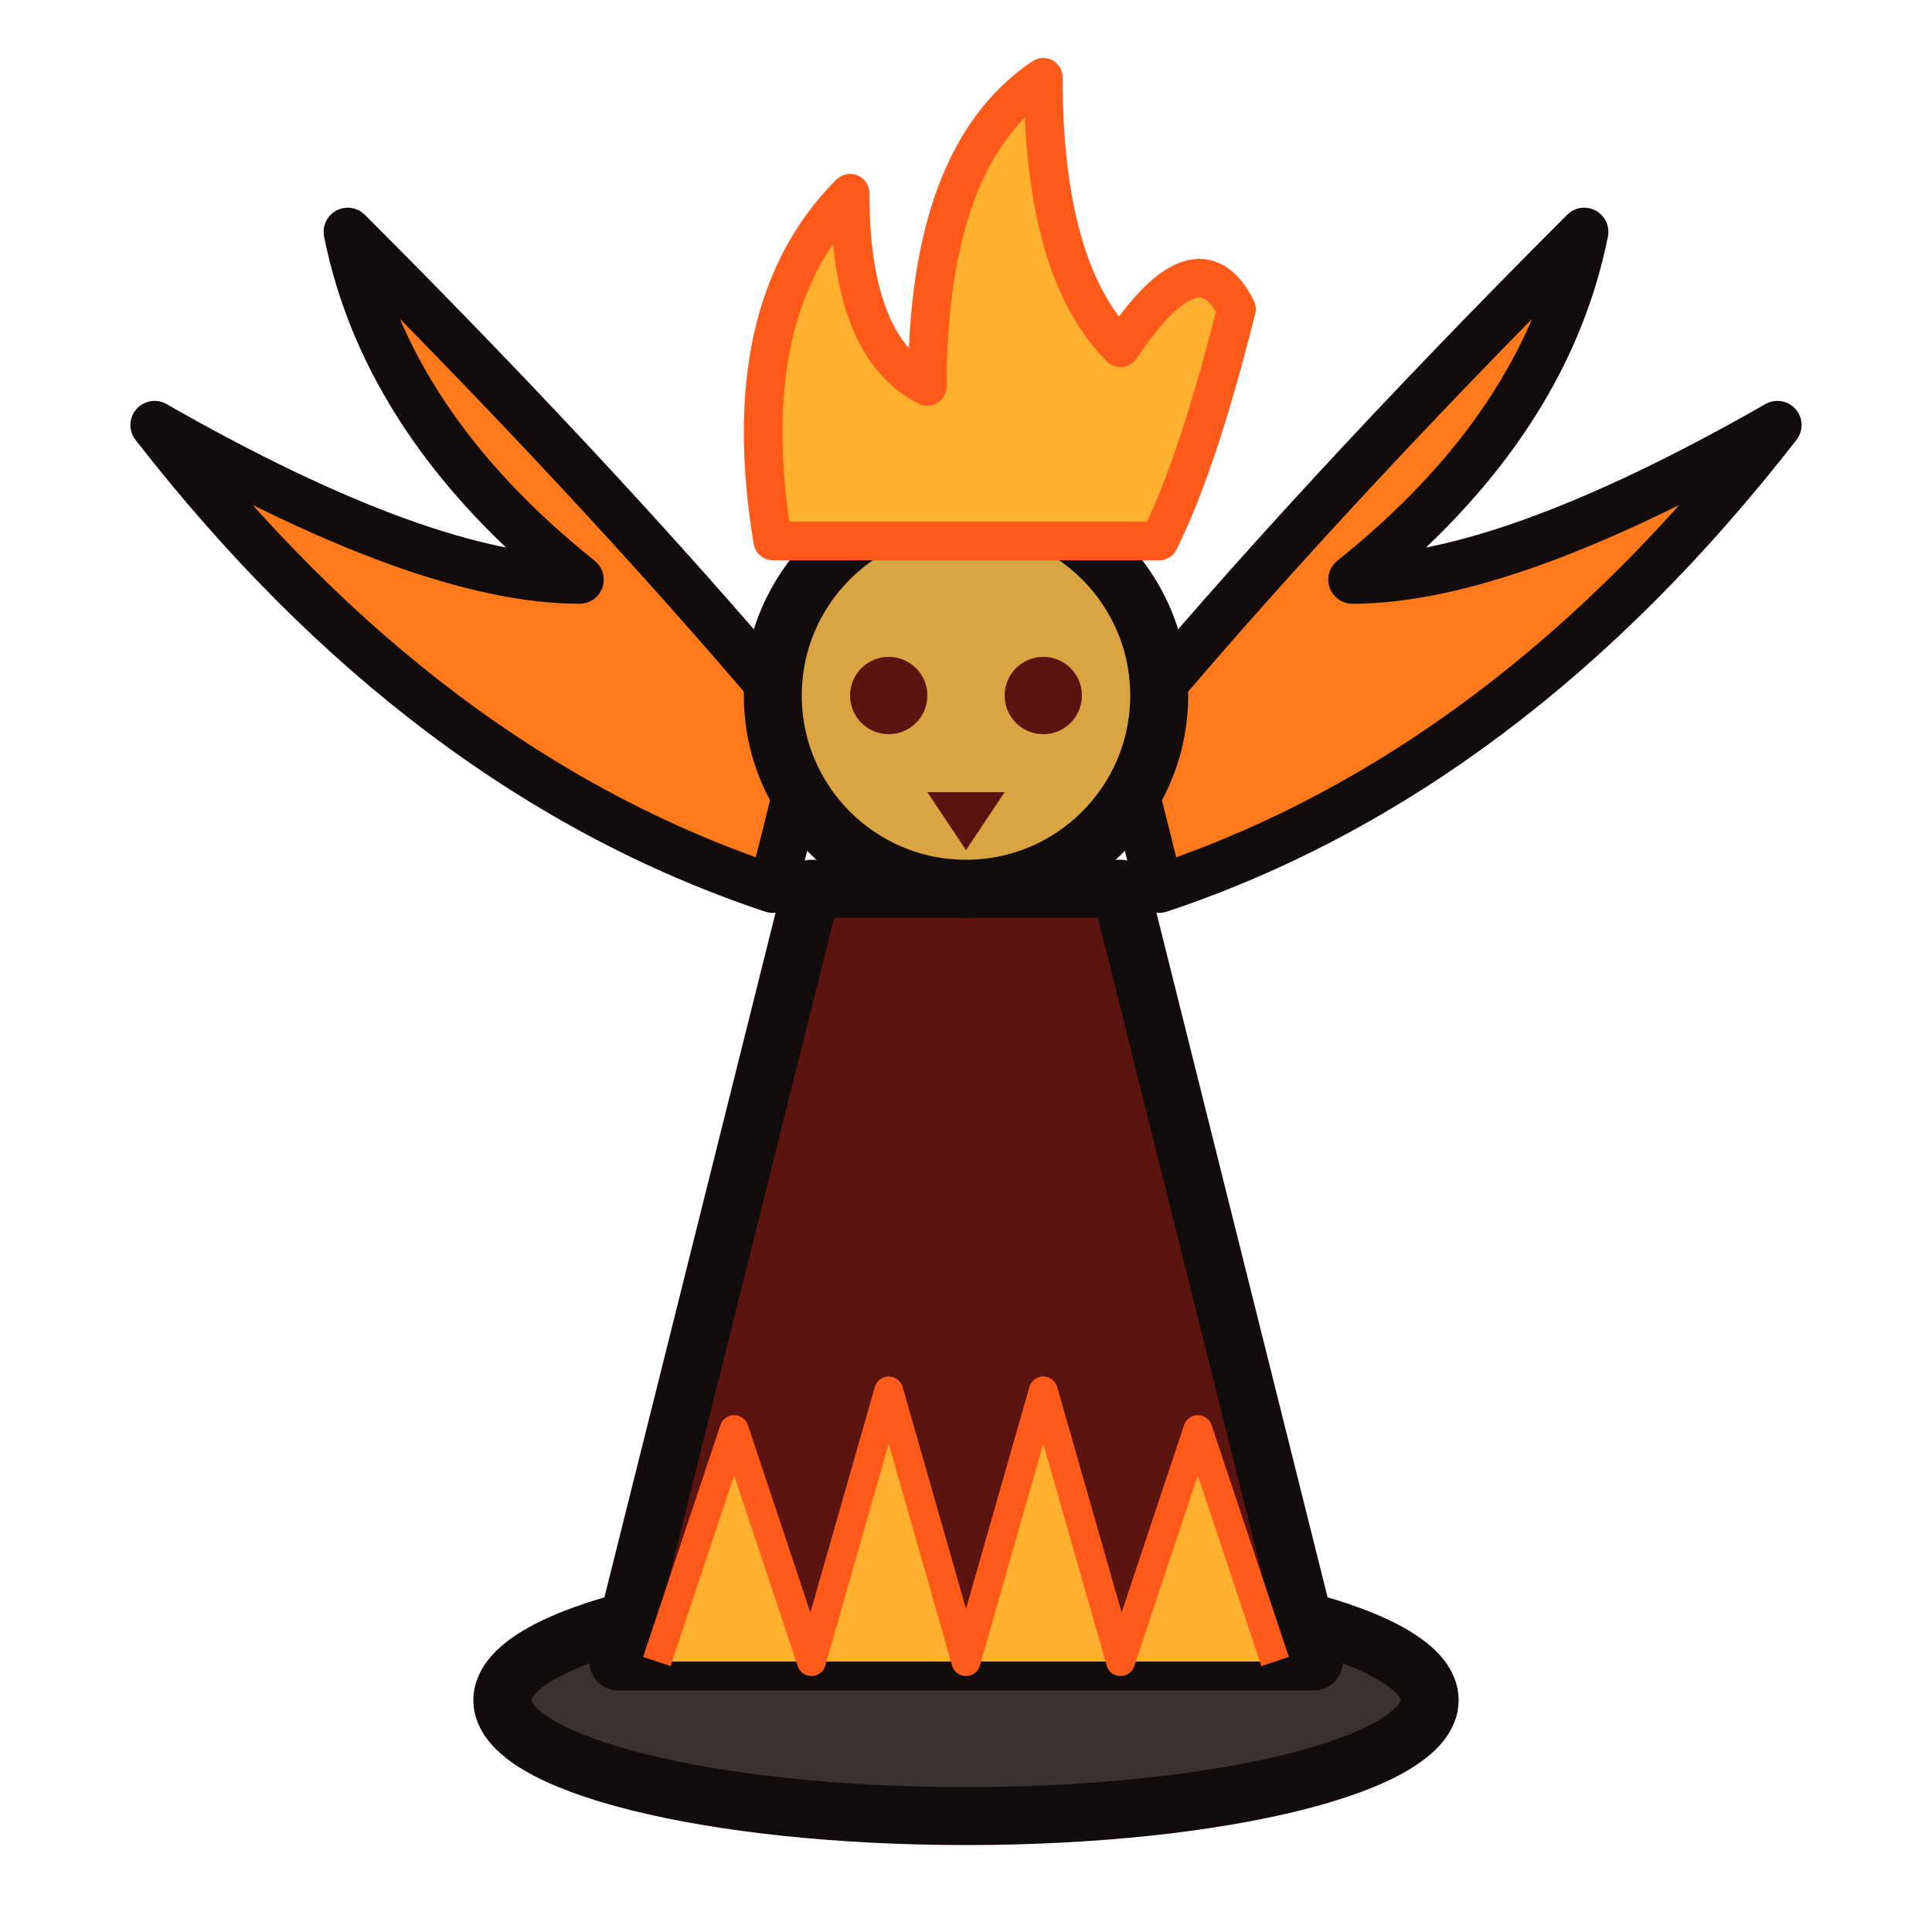
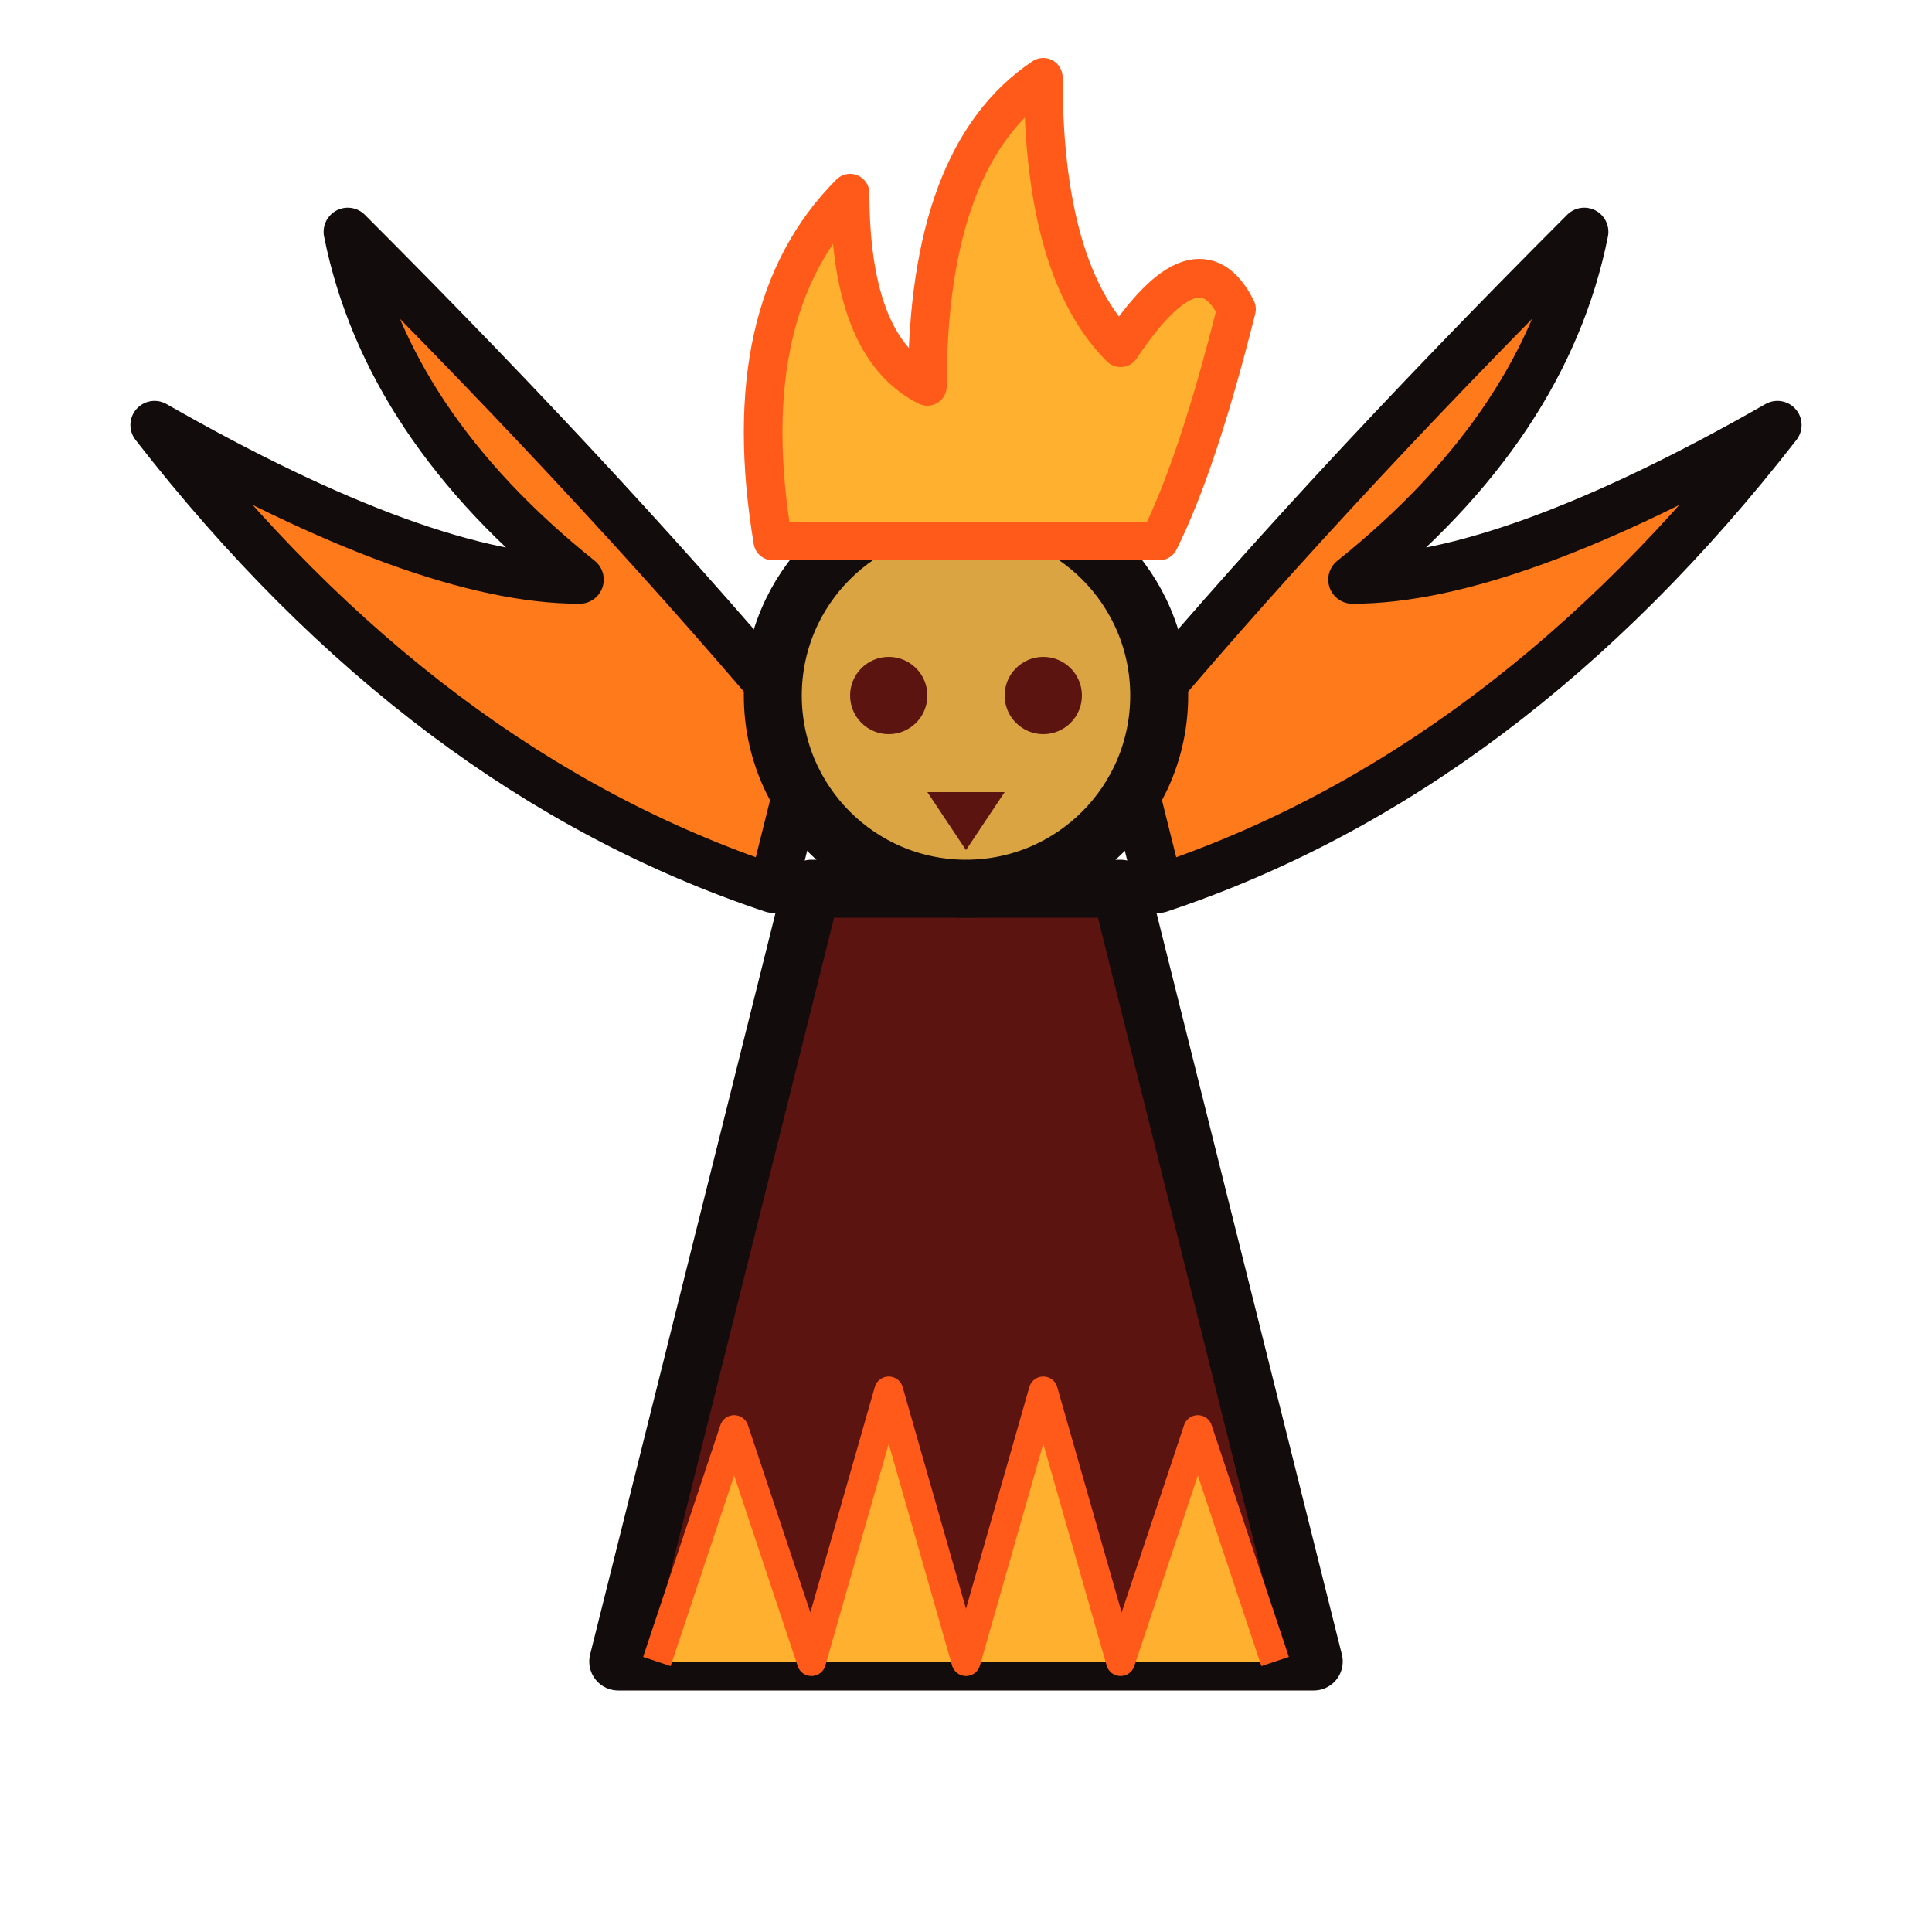
<svg xmlns="http://www.w3.org/2000/svg" viewBox="0 0 100 100">
-   <ellipse cx="50" cy="88" rx="24" ry="6" fill="#3a3230" stroke="#120c0c" stroke-width="3" />
  <path d="M40 46 Q22 40 8 22 Q22 30 30 30 Q20 22 18 12 Q32 26 42 38 Z" fill="#ff7a1a" stroke="#120c0c" stroke-width="2.5" stroke-linejoin="round" />
  <path d="M60 46 Q78 40 92 22 Q78 30 70 30 Q80 22 82 12 Q68 26 58 38 Z" fill="#ff7a1a" stroke="#120c0c" stroke-width="2.5" stroke-linejoin="round" />
  <path d="M32 86 L42 46 H58 L68 86 Z" fill="#5c1410" stroke="#120c0c" stroke-width="3" stroke-linejoin="round" />
  <path d="M34 86 L38 74 L42 86 L46 72 L50 86 L54 72 L58 86 L62 74 L66 86" fill="#ffb02e" stroke="#ff5a1a" stroke-width="1.5" stroke-linejoin="round" />
  <circle cx="50" cy="36" r="10" fill="#d9a441" stroke="#120c0c" stroke-width="3" />
  <circle cx="46" cy="36" r="2" fill="#5c1410" />
  <circle cx="54" cy="36" r="2" fill="#5c1410" />
  <path d="M48 41 L50 44 L52 41" fill="#5c1410" />
  <path d="M40 28 Q38 16 44 10 Q44 18 48 20 Q48 8 54 4 Q54 14 58 18 Q62 12 64 16 Q62 24 60 28 Z" fill="#ffb02e" stroke="#ff5a1a" stroke-width="2" stroke-linejoin="round" />
</svg>
